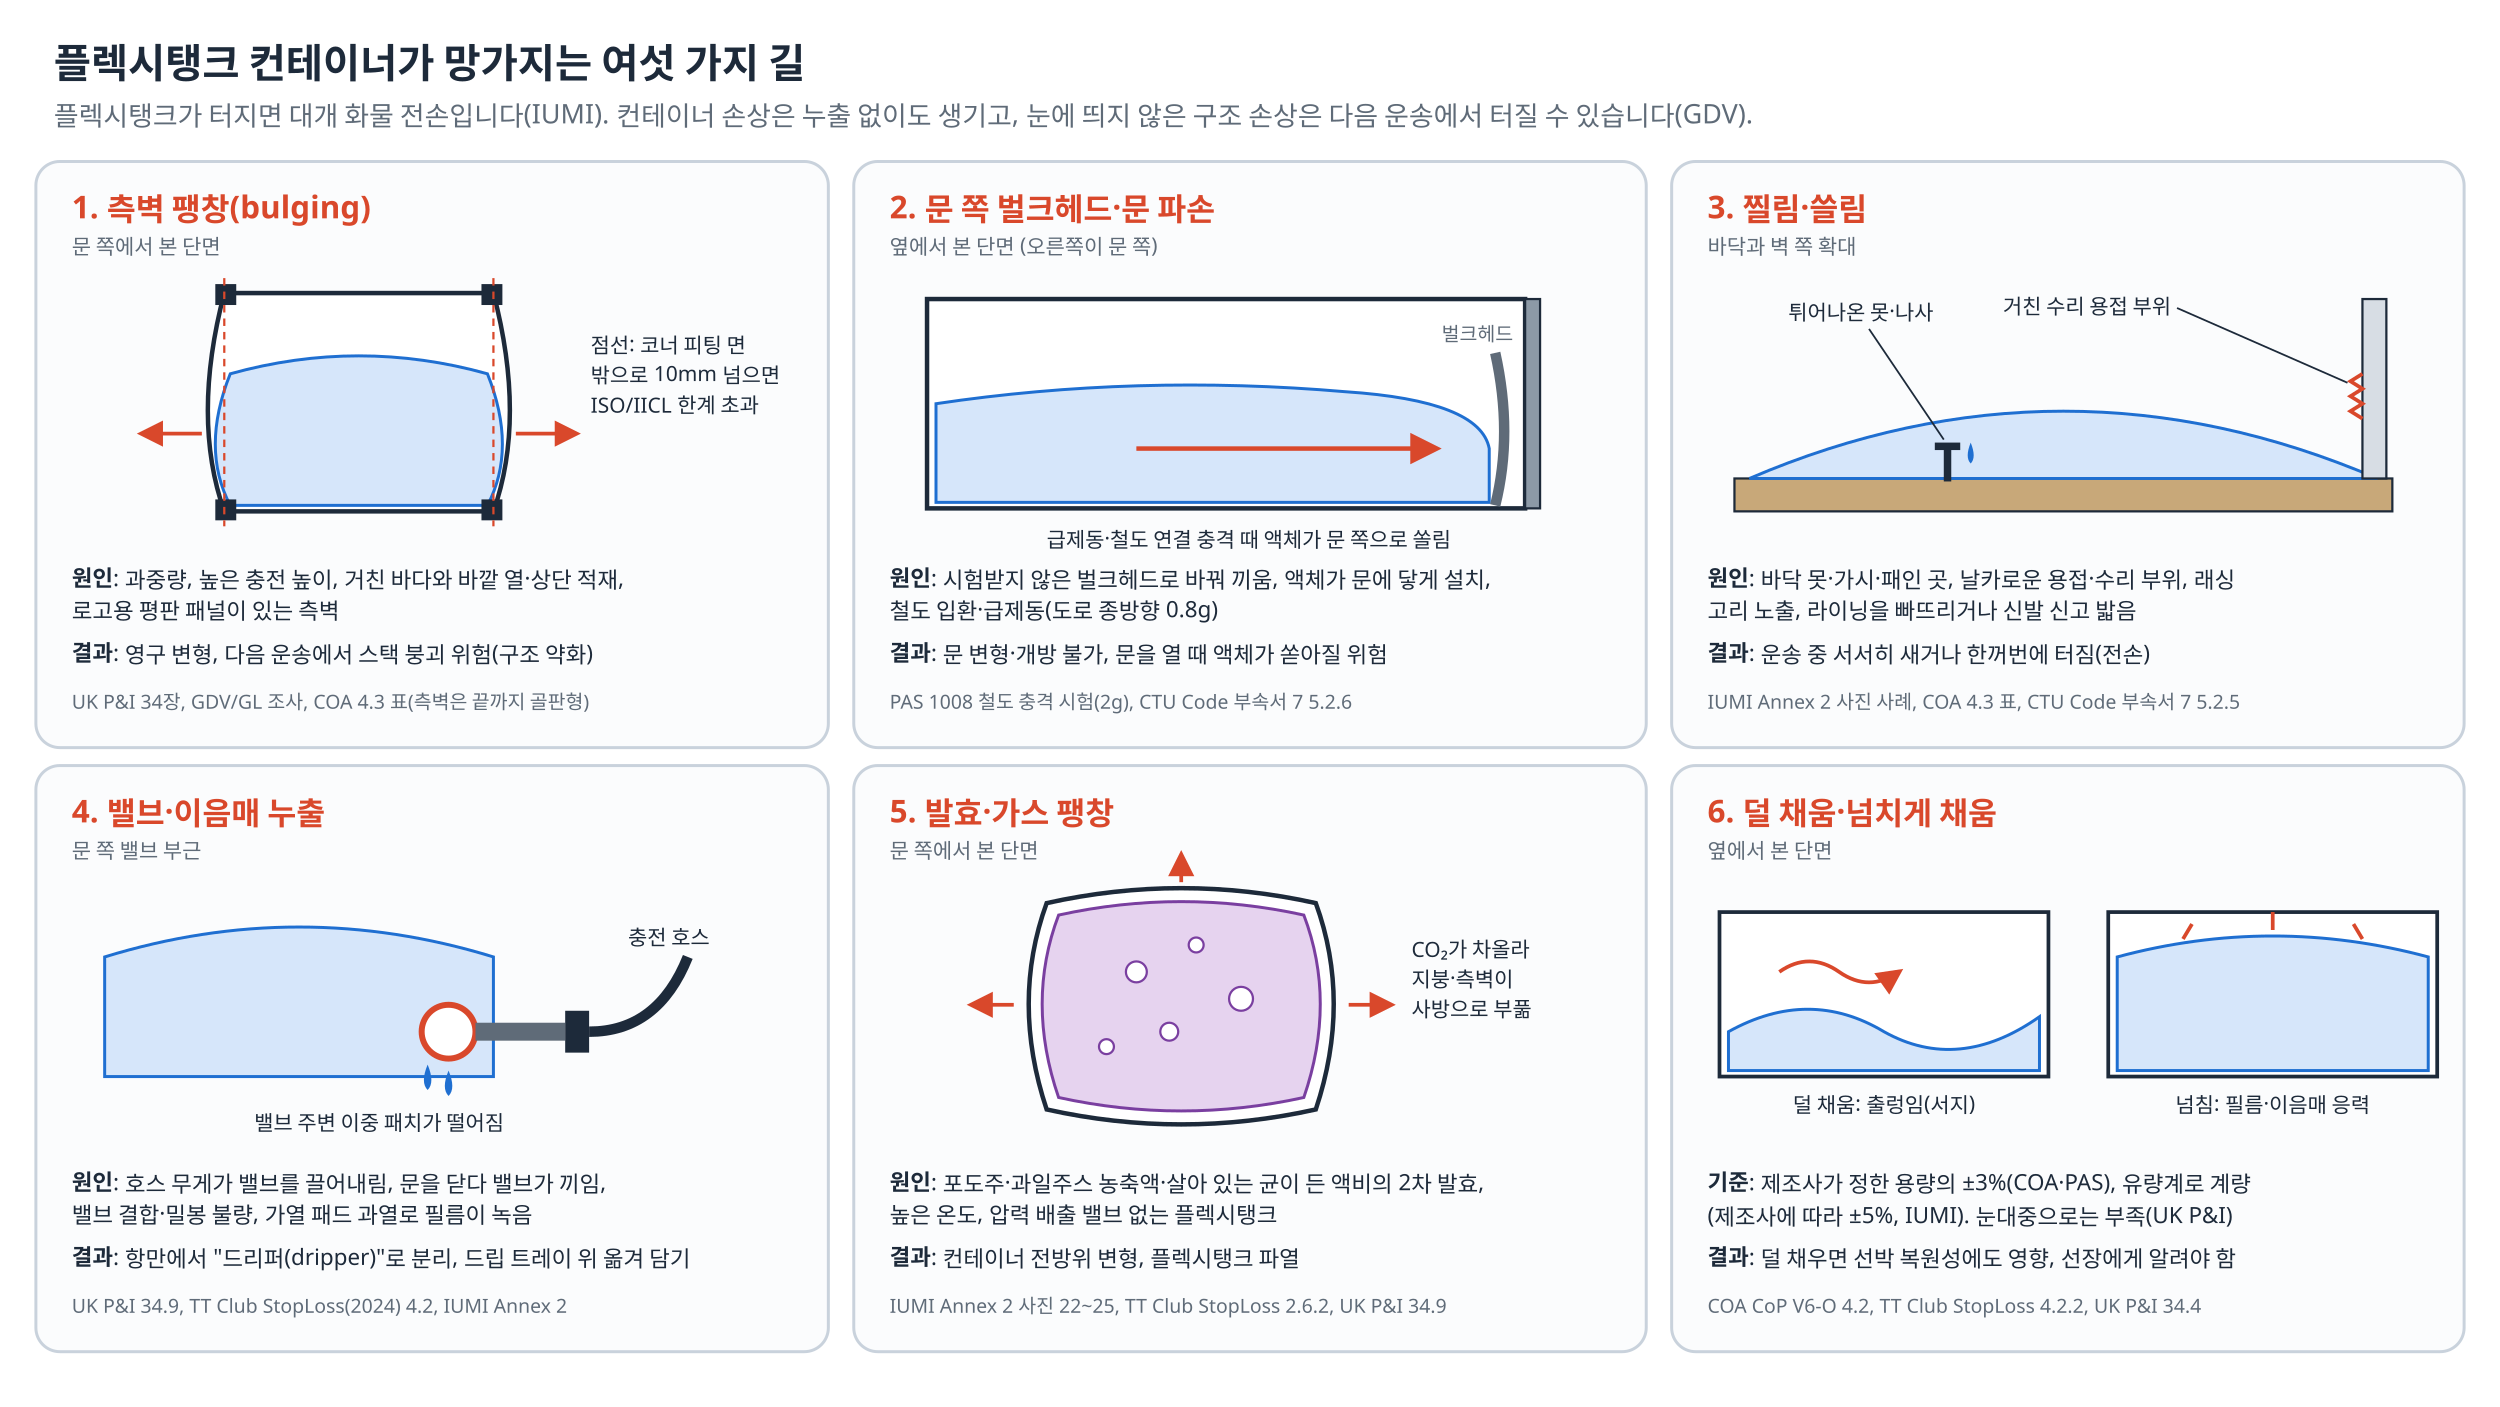
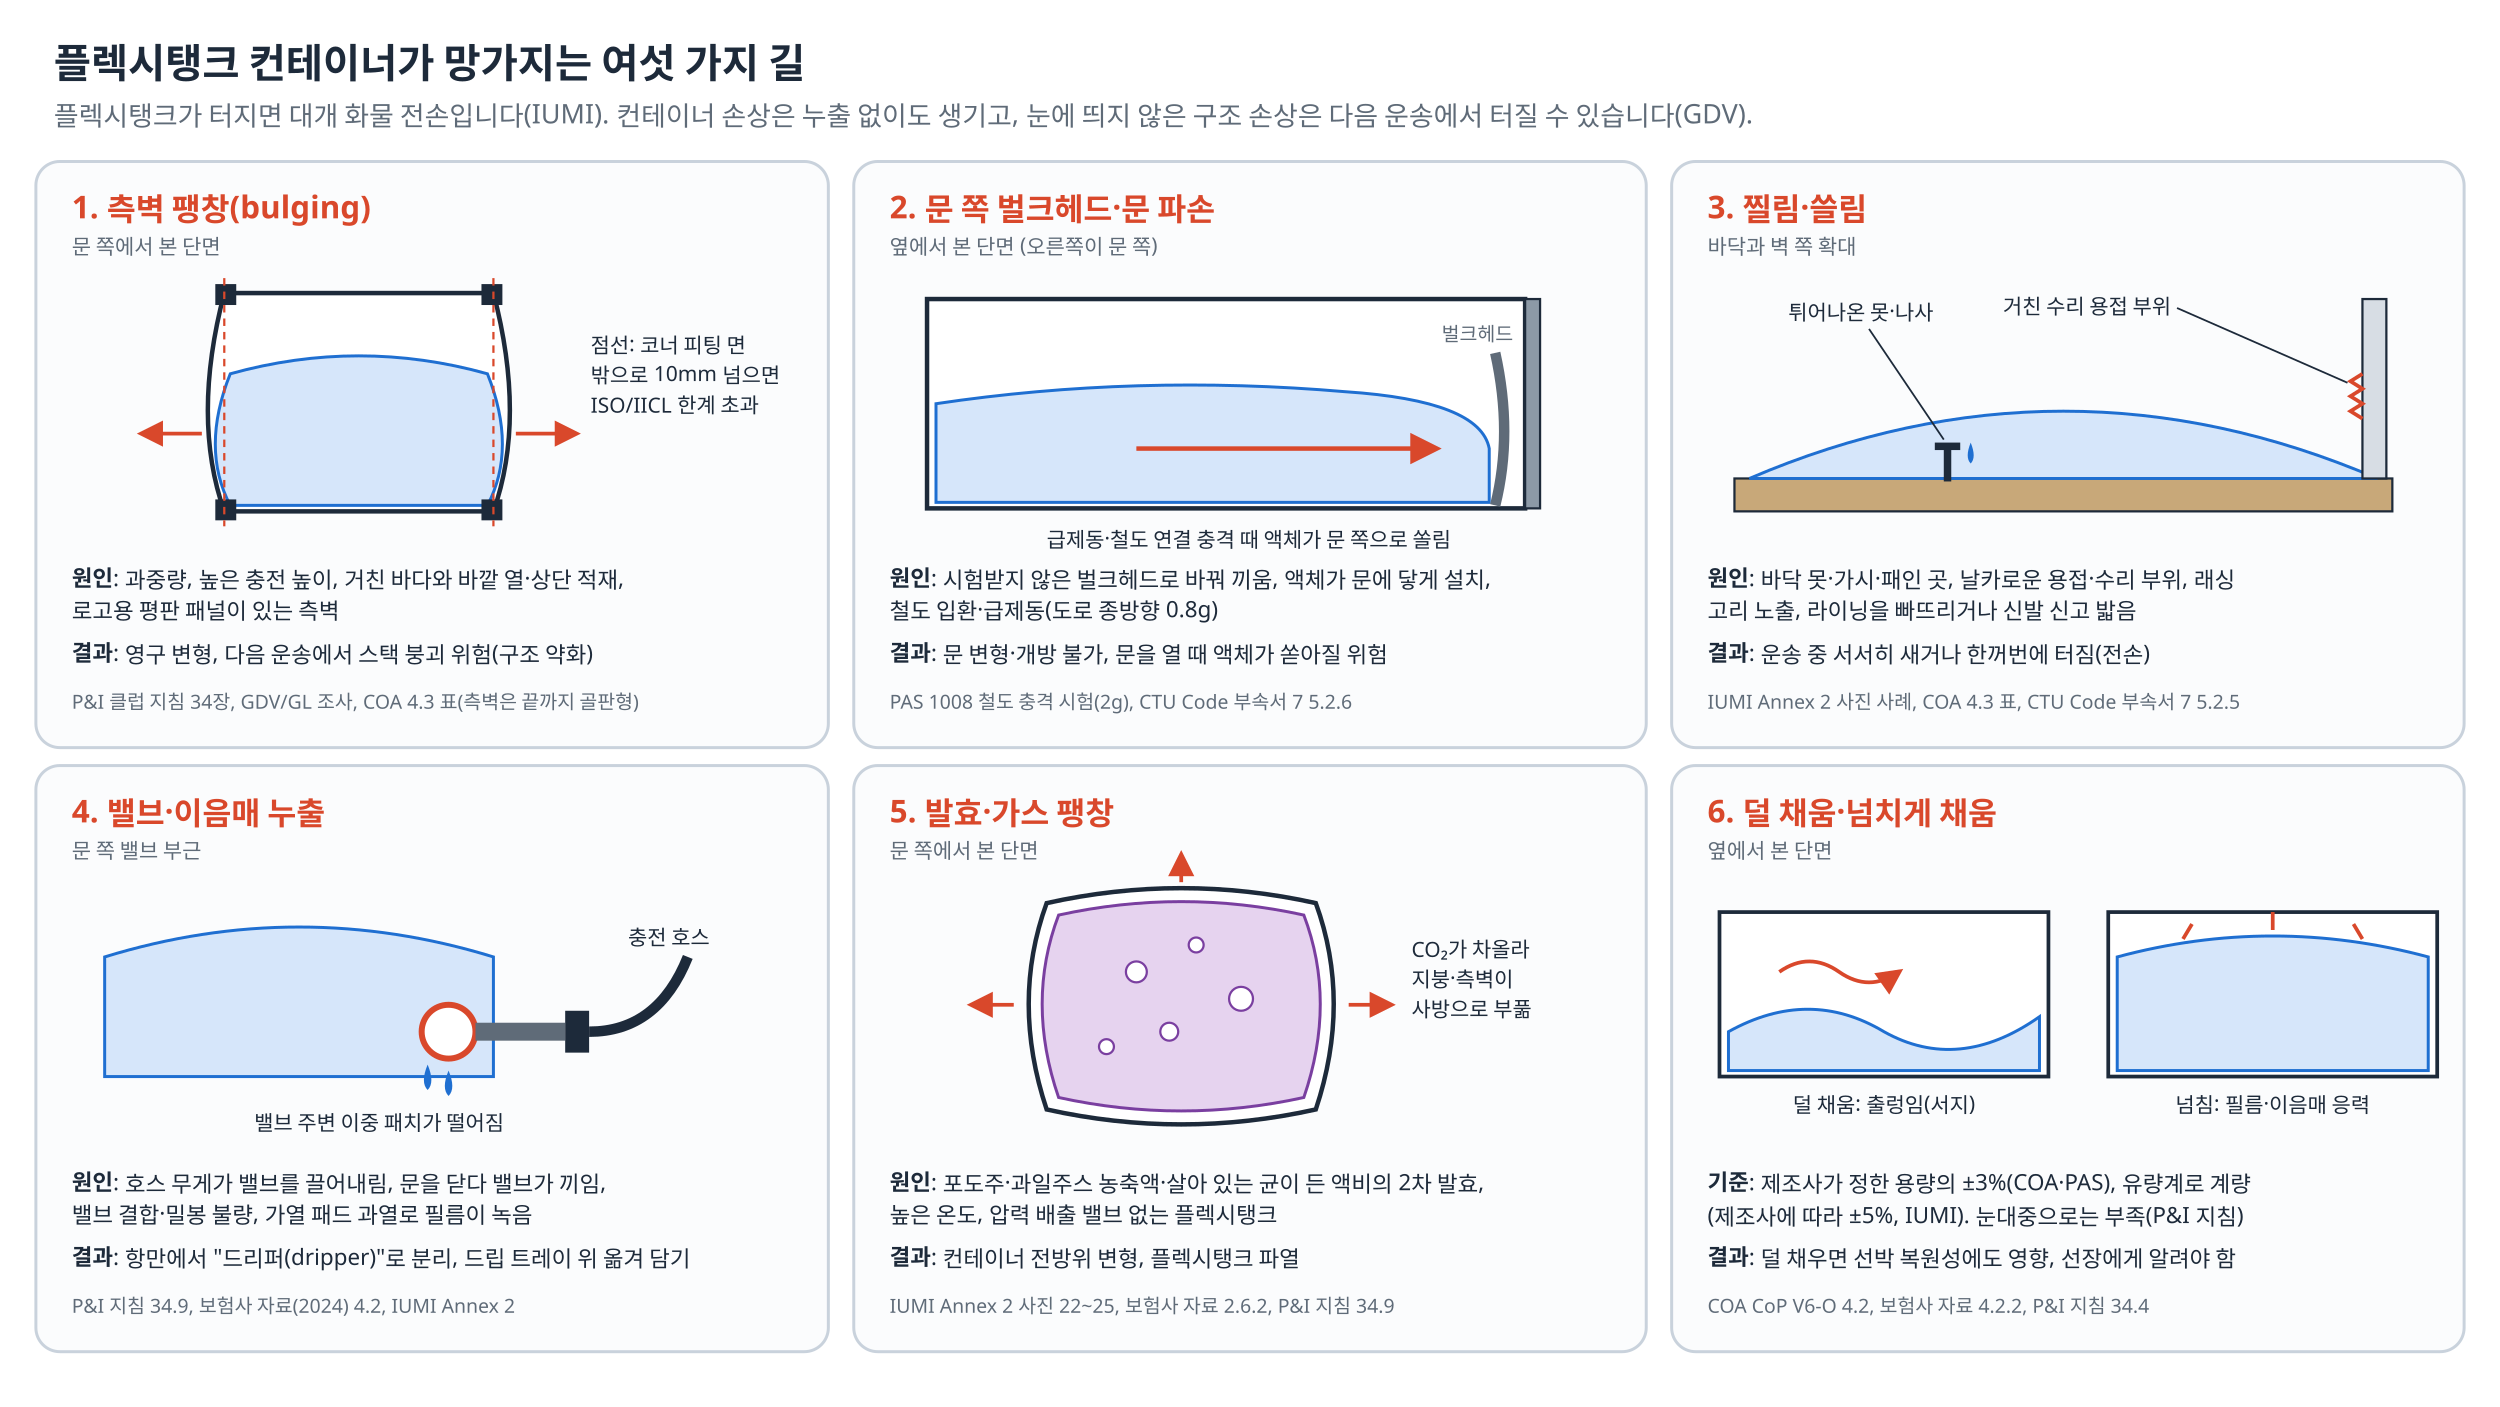
<svg xmlns="http://www.w3.org/2000/svg" viewBox="0 0 1672 941" width="1672" height="941" font-family="Pretendard, 'Noto Sans KR', 'Malgun Gothic', 'Apple SD Gothic Neo', sans-serif">
  <defs>
    <marker id="ar" viewBox="0 0 10 10" refX="8" refY="5" markerWidth="7" markerHeight="7" orient="auto-start-reverse">
      <path d="M0 0 10 5 0 10z" fill="#d9482b" />
    </marker>
    <marker id="ak" viewBox="0 0 10 10" refX="8" refY="5" markerWidth="7" markerHeight="7" orient="auto-start-reverse">
      <path d="M0 0 10 5 0 10z" fill="#1d2a3a" />
    </marker>
  </defs>
  <rect width="1672" height="941" fill="#ffffff" />
  <text x="36" y="52" font-size="27" font-weight="800" fill="#1d2a3a">플렉시탱크 컨테이너가 망가지는 여섯 가지 길</text>
  <text x="36" y="84" font-size="18" fill="#5f6b78">플렉시탱크가 터지면 대개 화물 전손입니다(IUMI). 컨테이너 손상은 누출 없이도 생기고, 눈에 띄지 않은 구조 손상은 다음 운송에서 터질 수 있습니다(GDV).</text>
  <rect x="24" y="108" width="530" height="392" rx="16" fill="#fbfcfd" stroke="#c9d2dc" stroke-width="2" />
  <text x="48" y="146" font-size="21" font-weight="800" fill="#d9482b">1. 측벽 팽창(bulging)</text>
  <text x="48" y="170" font-size="14" fill="#5f6b78">문 쪽에서 본 단면</text>
  <path d="M150 196 L330 196 Q352 280 330 342 L150 342 Q128 280 150 196 Z" fill="#ffffff" stroke="#1d2a3a" stroke-width="3" />
  <path d="M154 250 Q240 226 326 250 Q346 300 326 338 L154 338 Q134 300 154 250 Z" fill="#d6e6fa" stroke="#1f6fd1" stroke-width="2" />
  <rect x="144" y="190" width="14" height="14" fill="#1d2a3a" />
  <rect x="322" y="190" width="14" height="14" fill="#1d2a3a" />
  <rect x="144" y="334" width="14" height="14" fill="#1d2a3a" />
  <rect x="322" y="334" width="14" height="14" fill="#1d2a3a" />
  <line x1="150" y1="186" x2="150" y2="352" stroke="#d9482b" stroke-width="1.5" stroke-dasharray="5 4" />
  <line x1="330" y1="186" x2="330" y2="352" stroke="#d9482b" stroke-width="1.5" stroke-dasharray="5 4" />
  <line x1="345" y1="290" x2="385" y2="290" stroke="#d9482b" stroke-width="2.5" marker-end="url(#ar)" />
  <line x1="135" y1="290" x2="95" y2="290" stroke="#d9482b" stroke-width="2.5" marker-end="url(#ar)" />
  <text x="395" y="236" font-size="14" fill="#1d2a3a">점선: 코너 피팅 면</text>
  <text x="395" y="256" font-size="14" fill="#1d2a3a">밖으로 10mm 넘으면</text>
  <text x="395" y="276" font-size="14" fill="#1d2a3a">ISO/IICL 한계 초과</text>
  <g font-size="15" fill="#1d2a3a">
    <text x="48" y="392">
      <tspan font-weight="800">원인</tspan>: 과중량, 높은 충전 높이, 거친 바다와 바깥 열·상단 적재,</text>
    <text x="48" y="414">로고용 평판 패널이 있는 측벽</text>
    <text x="48" y="442">
      <tspan font-weight="800">결과</tspan>: 영구 변형, 다음 운송에서 스택 붕괴 위험(구조 약화)</text>
-     <text x="48" y="474" font-size="13" fill="#5f6b78">UK P&amp;I 34장, GDV/GL 조사, COA 4.3 표(측벽은 끝까지 골판형)</text>
+     <text x="48" y="474" font-size="13" fill="#5f6b78">P&amp;I 클럽 지침 34장, GDV/GL 조사, COA 4.3 표(측벽은 끝까지 골판형)</text>
  </g>
  <rect x="571" y="108" width="530" height="392" rx="16" fill="#fbfcfd" stroke="#c9d2dc" stroke-width="2" />
  <text x="595" y="146" font-size="21" font-weight="800" fill="#d9482b">2. 문 쪽 벌크헤드·문 파손</text>
  <text x="595" y="170" font-size="14" fill="#5f6b78">옆에서 본 단면 (오른쪽이 문 쪽)</text>
  <rect x="620" y="200" width="400" height="140" fill="#ffffff" stroke="#1d2a3a" stroke-width="3" />
  <path d="M626 270 Q760 250 900 262 Q990 268 996 300 L996 336 L626 336 Z" fill="#d6e6fa" stroke="#1f6fd1" stroke-width="2" />
  <path d="M1000 236 Q1012 290 1000 338" fill="none" stroke="#5f6b78" stroke-width="7" />
  <rect x="1020" y="200" width="10" height="140" fill="#8c99a6" stroke="#1d2a3a" stroke-width="1.5" />
  <line x1="760" y1="300" x2="960" y2="300" stroke="#d9482b" stroke-width="3" marker-end="url(#ar)" />
  <text x="700" y="366" font-size="14" fill="#1d2a3a">급제동·철도 연결 충격 때 액체가 문 쪽으로 쏠림</text>
  <text x="1012" y="228" font-size="13" fill="#5f6b78" text-anchor="end">벌크헤드</text>
  <g font-size="15" fill="#1d2a3a">
    <text x="595" y="392">
      <tspan font-weight="800">원인</tspan>: 시험받지 않은 벌크헤드로 바꿔 끼움, 액체가 문에 닿게 설치,</text>
    <text x="595" y="414">철도 입환·급제동(도로 종방향 0.8g)</text>
    <text x="595" y="442">
      <tspan font-weight="800">결과</tspan>: 문 변형·개방 불가, 문을 열 때 액체가 쏟아질 위험</text>
    <text x="595" y="474" font-size="13" fill="#5f6b78">PAS 1008 철도 충격 시험(2g), CTU Code 부속서 7 5.2.6</text>
  </g>
  <rect x="1118" y="108" width="530" height="392" rx="16" fill="#fbfcfd" stroke="#c9d2dc" stroke-width="2" />
  <text x="1142" y="146" font-size="21" font-weight="800" fill="#d9482b">3. 찔림·쓸림</text>
  <text x="1142" y="170" font-size="14" fill="#5f6b78">바닥과 벽 쪽 확대</text>
  <rect x="1160" y="320" width="440" height="22" fill="#c8a879" stroke="#1d2a3a" stroke-width="1.5" />
  <path d="M1170 320 Q1380 230 1590 320 Z" fill="#d6e6fa" stroke="#1f6fd1" stroke-width="2" />
  <rect x="1300" y="300" width="5" height="22" fill="#1d2a3a" />
  <rect x="1294" y="296" width="17" height="5" fill="#1d2a3a" />
  <rect x="1580" y="200" width="16" height="120" fill="#d7dde4" stroke="#1d2a3a" stroke-width="1.5" />
  <path d="M1580 250 l-8 5 l8 5 l-8 5 l8 5 l-8 5 l8 5" fill="none" stroke="#d9482b" stroke-width="2.5" />
  <path d="M1318 296 q4 10 0 14 q-4 -4 0 -14z" fill="#1f6fd1" />
  <text x="1196" y="214" font-size="14" fill="#1d2a3a">튀어나온 못·나사</text>
  <line x1="1250" y1="220" x2="1300" y2="294" stroke="#1d2a3a" stroke-width="1.2" />
  <text x="1452" y="210" font-size="14" fill="#1d2a3a" text-anchor="end">거친 수리 용접 부위</text>
  <line x1="1456" y1="206" x2="1570" y2="256" stroke="#1d2a3a" stroke-width="1.2" />
  <g font-size="15" fill="#1d2a3a">
    <text x="1142" y="392">
      <tspan font-weight="800">원인</tspan>: 바닥 못·가시·패인 곳, 날카로운 용접·수리 부위, 래싱</text>
    <text x="1142" y="414">고리 노출, 라이닝을 빠뜨리거나 신발 신고 밟음</text>
    <text x="1142" y="442">
      <tspan font-weight="800">결과</tspan>: 운송 중 서서히 새거나 한꺼번에 터짐(전손)</text>
    <text x="1142" y="474" font-size="13" fill="#5f6b78">IUMI Annex 2 사진 사례, COA 4.3 표, CTU Code 부속서 7 5.2.5</text>
  </g>
  <rect x="24" y="512" width="530" height="392" rx="16" fill="#fbfcfd" stroke="#c9d2dc" stroke-width="2" />
  <text x="48" y="550" font-size="21" font-weight="800" fill="#d9482b">4. 밸브·이음매 누출</text>
  <text x="48" y="574" font-size="14" fill="#5f6b78">문 쪽 밸브 부근</text>
  <path d="M70 720 L70 640 Q200 600 330 640 L330 720 Z" fill="#d6e6fa" stroke="#1f6fd1" stroke-width="2" />
  <circle cx="300" cy="690" r="18" fill="#ffffff" stroke="#d9482b" stroke-width="4" />
  <rect x="318" y="684" width="60" height="12" fill="#5f6b78" />
  <rect x="378" y="676" width="16" height="28" fill="#1d2a3a" />
  <path d="M394 690 Q440 690 460 640" fill="none" stroke="#1d2a3a" stroke-width="7" />
  <path d="M286 712 q5 12 0 17 q-5 -5 0 -17z" fill="#1f6fd1" />
  <path d="M300 716 q5 12 0 17 q-5 -5 0 -17z" fill="#1f6fd1" />
  <text x="420" y="632" font-size="14" fill="#1d2a3a">충전 호스</text>
  <text x="170" y="756" font-size="14" fill="#1d2a3a">밸브 주변 이중 패치가 떨어짐</text>
  <g font-size="15" fill="#1d2a3a">
    <text x="48" y="796">
      <tspan font-weight="800">원인</tspan>: 호스 무게가 밸브를 끌어내림, 문을 닫다 밸브가 끼임,</text>
    <text x="48" y="818">밸브 결합·밀봉 불량, 가열 패드 과열로 필름이 녹음</text>
    <text x="48" y="846">
      <tspan font-weight="800">결과</tspan>: 항만에서 "드리퍼(dripper)"로 분리, 드립 트레이 위 옮겨 담기</text>
-     <text x="48" y="878" font-size="13" fill="#5f6b78">UK P&amp;I 34.9, TT Club StopLoss(2024) 4.2, IUMI Annex 2</text>
+     <text x="48" y="878" font-size="13" fill="#5f6b78">P&amp;I 지침 34.9, 보험사 자료(2024) 4.2, IUMI Annex 2</text>
  </g>
  <rect x="571" y="512" width="530" height="392" rx="16" fill="#fbfcfd" stroke="#c9d2dc" stroke-width="2" />
  <text x="595" y="550" font-size="21" font-weight="800" fill="#d9482b">5. 발효·가스 팽창</text>
  <text x="595" y="574" font-size="14" fill="#5f6b78">문 쪽에서 본 단면</text>
  <path d="M700 604 Q790 584 880 604 Q904 670 880 742 Q790 762 700 742 Q676 670 700 604 Z" fill="#ffffff" stroke="#1d2a3a" stroke-width="3" />
  <path d="M708 612 Q790 594 872 612 Q894 670 872 734 Q790 752 708 734 Q686 670 708 612 Z" fill="#e6d3ef" stroke="#7a3fa0" stroke-width="2" />
  <g fill="#ffffff" stroke="#7a3fa0" stroke-width="1.5">
    <circle cx="760" cy="650" r="7" />
    <circle cx="800" cy="632" r="5" />
    <circle cx="830" cy="668" r="8" />
    <circle cx="782" cy="690" r="6" />
    <circle cx="740" cy="700" r="5" />
  </g>
  <line x1="790" y1="590" x2="790" y2="572" stroke="#d9482b" stroke-width="2.5" marker-end="url(#ar)" />
  <line x1="902" y1="672" x2="930" y2="672" stroke="#d9482b" stroke-width="2.5" marker-end="url(#ar)" />
  <line x1="678" y1="672" x2="650" y2="672" stroke="#d9482b" stroke-width="2.5" marker-end="url(#ar)" />
  <text x="944" y="640" font-size="14" fill="#1d2a3a">CO₂가 차올라</text>
  <text x="944" y="660" font-size="14" fill="#1d2a3a">지붕·측벽이</text>
  <text x="944" y="680" font-size="14" fill="#1d2a3a">사방으로 부풂</text>
  <g font-size="15" fill="#1d2a3a">
    <text x="595" y="796">
      <tspan font-weight="800">원인</tspan>: 포도주·과일주스 농축액·살아 있는 균이 든 액비의 2차 발효,</text>
    <text x="595" y="818">높은 온도, 압력 배출 밸브 없는 플렉시탱크</text>
    <text x="595" y="846">
      <tspan font-weight="800">결과</tspan>: 컨테이너 전방위 변형, 플렉시탱크 파열</text>
-     <text x="595" y="878" font-size="13" fill="#5f6b78">IUMI Annex 2 사진 22~25, TT Club StopLoss 2.6.2, UK P&amp;I 34.9</text>
+     <text x="595" y="878" font-size="13" fill="#5f6b78">IUMI Annex 2 사진 22~25, 보험사 자료 2.6.2, P&amp;I 지침 34.9</text>
  </g>
  <rect x="1118" y="512" width="530" height="392" rx="16" fill="#fbfcfd" stroke="#c9d2dc" stroke-width="2" />
  <text x="1142" y="550" font-size="21" font-weight="800" fill="#d9482b">6. 덜 채움·넘치게 채움</text>
  <text x="1142" y="574" font-size="14" fill="#5f6b78">옆에서 본 단면</text>
  <rect x="1150" y="610" width="220" height="110" fill="#ffffff" stroke="#1d2a3a" stroke-width="2.5" />
  <path d="M1156 690 Q1210 660 1260 690 Q1310 718 1364 680 L1364 716 L1156 716 Z" fill="#d6e6fa" stroke="#1f6fd1" stroke-width="2" />
  <path d="M1190 650 q20 -14 40 0 q20 14 40 0" fill="none" stroke="#d9482b" stroke-width="2.5" marker-end="url(#ar)" />
  <text x="1260" y="744" font-size="14" fill="#1d2a3a" text-anchor="middle">덜 채움: 출렁임(서지)</text>
  <rect x="1410" y="610" width="220" height="110" fill="#ffffff" stroke="#1d2a3a" stroke-width="2.5" />
  <path d="M1416 640 Q1520 612 1624 640 L1624 716 L1416 716 Z" fill="#d6e6fa" stroke="#1f6fd1" stroke-width="2" />
  <path d="M1460 628 l6 -10 M1520 622 l0 -12 M1580 628 l-6 -10" stroke="#d9482b" stroke-width="2.5" />
  <text x="1520" y="744" font-size="14" fill="#1d2a3a" text-anchor="middle">넘침: 필름·이음매 응력</text>
  <g font-size="15" fill="#1d2a3a">
    <text x="1142" y="796">
      <tspan font-weight="800">기준</tspan>: 제조사가 정한 용량의 ±3%(COA·PAS), 유량계로 계량</text>
-     <text x="1142" y="818">(제조사에 따라 ±5%, IUMI). 눈대중으로는 부족(UK P&amp;I)</text>
+     <text x="1142" y="818">(제조사에 따라 ±5%, IUMI). 눈대중으로는 부족(P&amp;I 지침)</text>
    <text x="1142" y="846">
      <tspan font-weight="800">결과</tspan>: 덜 채우면 선박 복원성에도 영향, 선장에게 알려야 함</text>
-     <text x="1142" y="878" font-size="13" fill="#5f6b78">COA CoP V6-O 4.2, TT Club StopLoss 4.2.2, UK P&amp;I 34.4</text>
+     <text x="1142" y="878" font-size="13" fill="#5f6b78">COA CoP V6-O 4.2, 보험사 자료 4.2.2, P&amp;I 지침 34.4</text>
  </g>
</svg>
